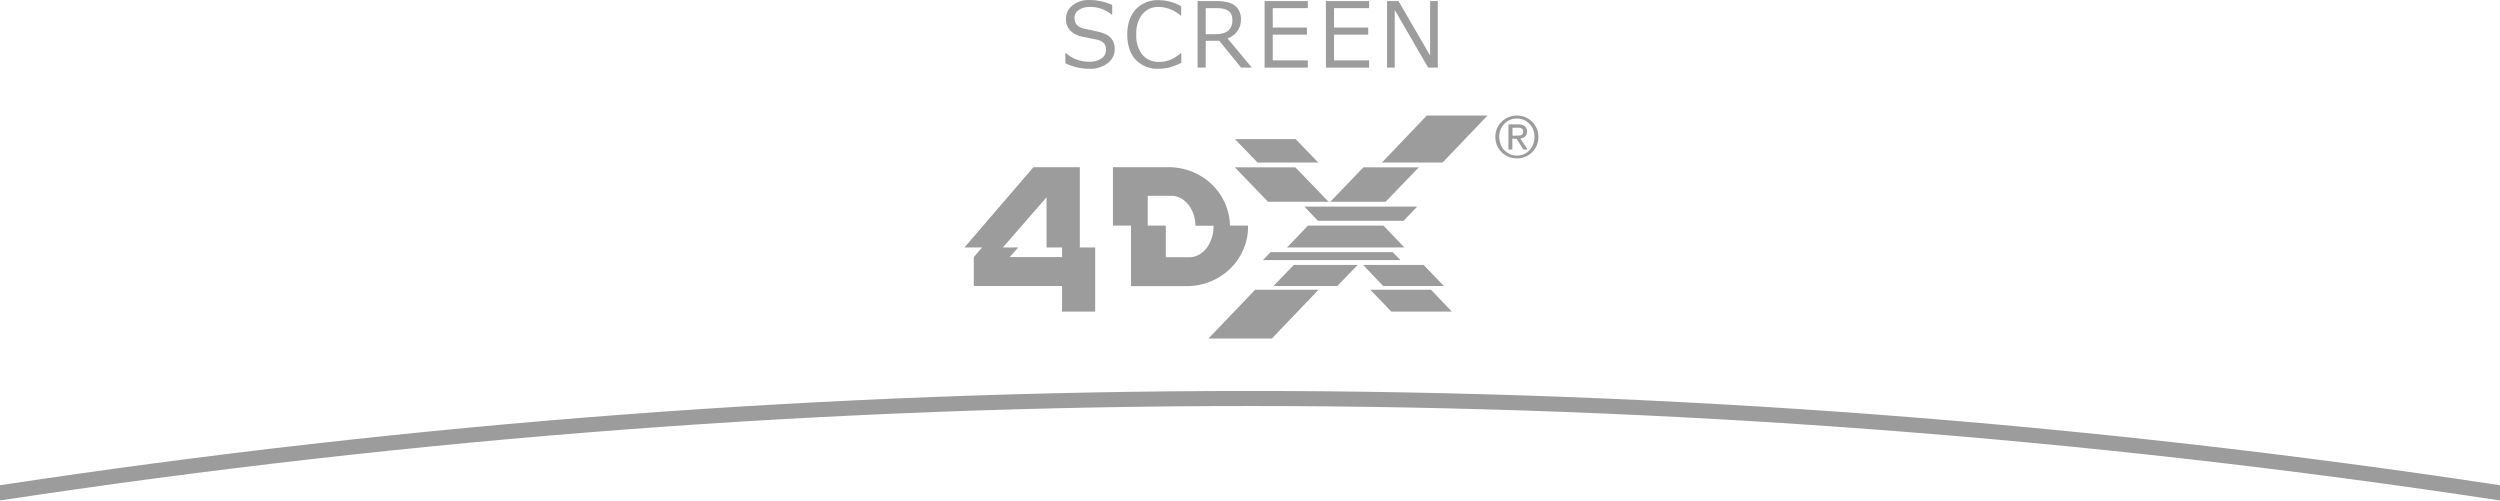
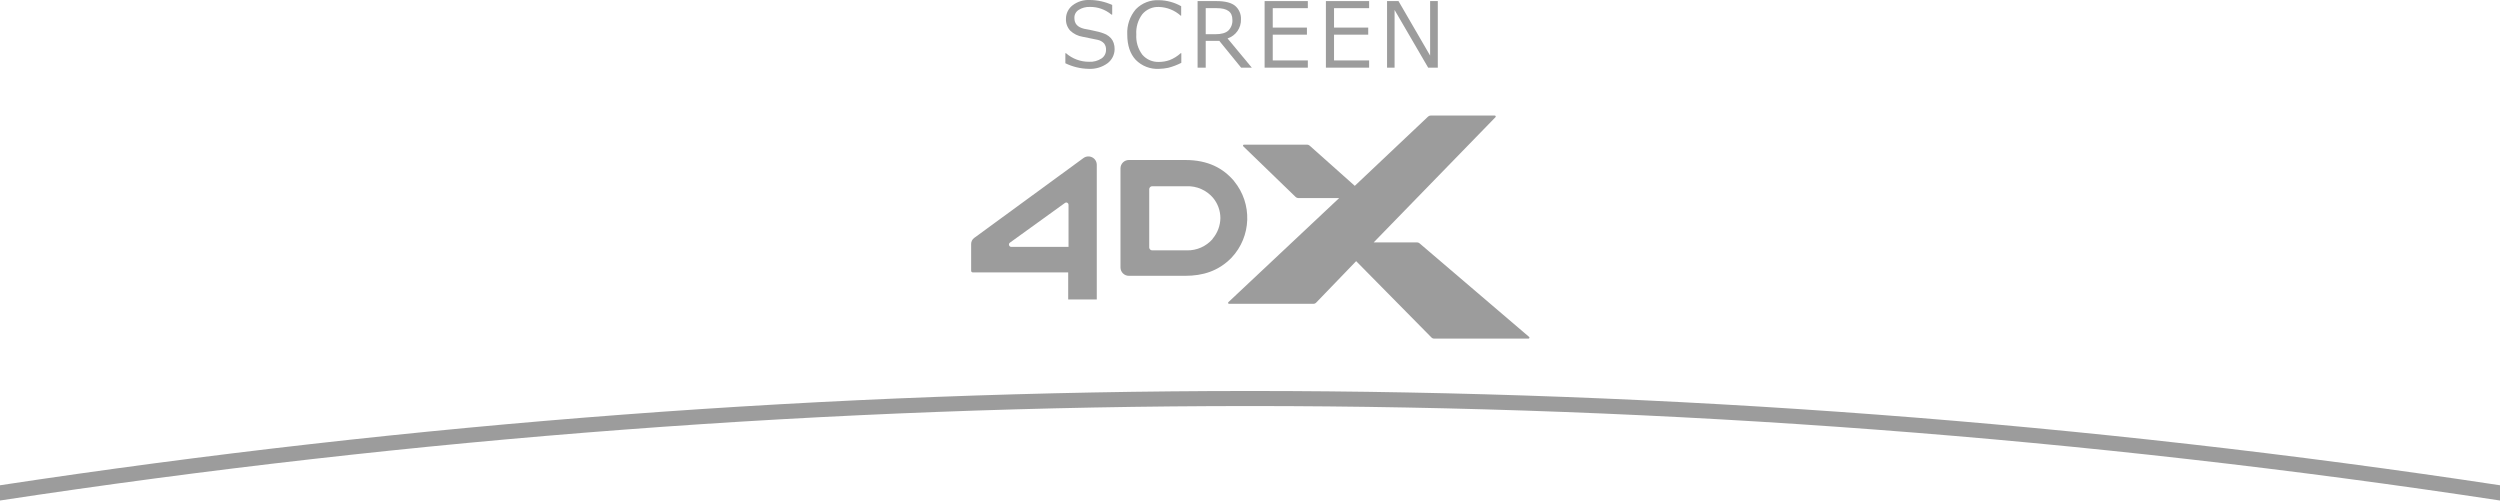
<svg xmlns="http://www.w3.org/2000/svg" viewBox="0 0 830 166.17">
  <defs>
    <style>.cls-1{fill:#9c9c9c;}</style>
  </defs>
  <g id="レイヤー_2" data-name="レイヤー 2">
-     <g id="_4DX" data-name="4DX">
-       <path class="cls-1" d="M361.5,22.85A18.49,18.49,0,0,1,353.7,21V17.65h.2a11.54,11.54,0,0,0,7.65,2.85,6.82,6.82,0,0,0,4.15-1.1,3.36,3.36,0,0,0,1.5-2.85,3.16,3.16,0,0,0-.65-2.15,4,4,0,0,0-2.2-1.2l-4.9-1a7.75,7.75,0,0,1-4.15-2.05,5.41,5.41,0,0,1-1.4-3.9,5.63,5.63,0,0,1,2.2-4.5A8.68,8.68,0,0,1,361.85,0a18.21,18.21,0,0,1,7.4,1.65v3.2h-.2a10.84,10.84,0,0,0-7.2-2.55,6.47,6.47,0,0,0-3.7,1A3,3,0,0,0,356.75,6c0,1.85,1,3,3.2,3.55,1.25.2,2.6.5,4.1.85a14.46,14.46,0,0,1,3.25,1.05,5.93,5.93,0,0,1,1.6,1.25,4.58,4.58,0,0,1,.9,1.6,6.22,6.22,0,0,1,.3,2A5.89,5.89,0,0,1,367.75,21,9.79,9.79,0,0,1,361.5,22.85Z" />
-       <path class="cls-1" d="M384.8,22.85a10.06,10.06,0,0,1-7.75-3c-1.85-2-2.8-4.8-2.8-8.4s1-6.35,2.85-8.4a10.06,10.06,0,0,1,7.75-3,15.48,15.48,0,0,1,7.3,2V5.2H392a11.27,11.27,0,0,0-7.25-2.9,6.84,6.84,0,0,0-5.5,2.4,10.17,10.17,0,0,0-2,6.75,10.12,10.12,0,0,0,2,6.7,6.91,6.91,0,0,0,5.5,2.4,10.59,10.59,0,0,0,3.55-.6,11.89,11.89,0,0,0,3.7-2.3h.2v3.2a20.92,20.92,0,0,1-4.35,1.65A16.28,16.28,0,0,1,384.8,22.85Z" />
-       <path class="cls-1" d="M415.6,22.45h-3.55l-7.25-8.9h-4.5v8.9h-2.7V.35h6.25q4.43,0,6.3,1.65A5.53,5.53,0,0,1,412,6.35a6.47,6.47,0,0,1-4.45,6.4ZM400.3,2.7v8.65h3.2c2,0,3.45-.4,4.35-1.25a4.62,4.62,0,0,0,1.3-3.6c0-2.55-1.7-3.8-5.15-3.8Z" />
-       <path class="cls-1" d="M434.2,22.45H419.85V.35H434.2V2.7H422.55V9.15H433.9V11.5H422.55v8.55H434.2Z" />
-       <path class="cls-1" d="M454.55,22.45H440.2V.35h14.35V2.7H442.9V9.15h11.35V11.5H442.9v8.55h11.65Z" />
-       <path class="cls-1" d="M477.3,22.45h-3.15L463.05,3.3V22.45H460.5V.35h3.8l10.5,18.1V.35h2.55v22.1Z" />
-       <path class="cls-1" d="M358.5,82.15V55.5H343.1L320.2,82.15h5.85l-2.75,3.2v9.6h29.3v8.5h11V82.15Zm-5.9,3.2H335.25l2.8-3.2h-5.1l14.5-16.65V82.15h5.15v3.2Z" />
-       <path class="cls-1" d="M414.35,74.9h-6c-.2-10.75-9.2-19.4-20.35-19.4H369.5V74.9h6V95H394c11.25,0,20.35-8.8,20.35-19.7A1,1,0,0,0,414.35,74.9ZM394.9,85.4h-7.85V74.9h-6V65h7.85c4.35,0,7.9,4.4,8,9.95h6v.25C402.9,80.8,399.3,85.4,394.9,85.4Z" />
-       <polygon class="cls-1" points="421.85 83.7 419.3 86.35 464.95 86.35 462.35 83.7 421.85 83.7" />
-       <polygon class="cls-1" points="434.25 74.9 427.3 82.15 466.25 82.15 459.3 74.9 434.25 74.9" />
-       <polygon class="cls-1" points="433.05 68.6 437.55 73.3 466 73.3 470.5 68.6 433.05 68.6" />
-       <polygon class="cls-1" points="421 67 441.1 67 430.05 55.55 409.95 55.55 421 67" />
-       <polygon class="cls-1" points="441.65 67 460 67 471.05 55.55 452.65 55.55 441.65 67" />
-       <polygon class="cls-1" points="417.5 53.95 437.65 53.95 430.15 46.2 410 46.2 417.5 53.95" />
-       <polygon class="cls-1" points="473.7 38.35 458.8 53.95 478.95 53.95 493.85 38.35 473.7 38.35" />
-       <polygon class="cls-1" points="472.65 87.95 452.55 87.95 459.2 94.95 479.35 94.95 472.65 87.95" />
-       <polygon class="cls-1" points="401.2 112.4 422.25 112.4 437.75 96.2 416.7 96.2 401.2 112.4" />
-       <polygon class="cls-1" points="450.75 87.95 429.55 87.95 422.8 94.95 444 94.95 450.75 87.95" />
-       <polygon class="cls-1" points="461.9 103.45 482 103.45 475.1 96.2 454.95 96.2 461.9 103.45" />
-       <path class="cls-1" d="M497,42.65a7.85,7.85,0,0,1,1.55-2.25,6.55,6.55,0,0,1,2.3-1.5,7.29,7.29,0,0,1,2.75-.55,7.55,7.55,0,0,1,2.8.55,6.83,6.83,0,0,1,2.25,1.5,7.85,7.85,0,0,1,1.55,2.25,6.52,6.52,0,0,1,.55,2.8,7.42,7.42,0,0,1-.55,2.85,7.22,7.22,0,0,1-1.55,2.25,6.83,6.83,0,0,1-2.25,1.5,7.36,7.36,0,0,1-2.8.55,7.34,7.34,0,0,1-5-2A7,7,0,0,1,497,48.3a7.61,7.61,0,0,1-.55-2.85A7.36,7.36,0,0,1,497,42.65Zm1.2,5.25a5.68,5.68,0,0,0,1.25,2,6.87,6.87,0,0,0,1.85,1.3,5.9,5.9,0,0,0,2.3.45,5.72,5.72,0,0,0,2.3-.45,5.39,5.39,0,0,0,1.85-1.3,5.68,5.68,0,0,0,1.25-2,6.48,6.48,0,0,0,.45-2.45A6.4,6.4,0,0,0,509,43a5,5,0,0,0-1.25-1.9,6.17,6.17,0,0,0-1.85-1.3,5.9,5.9,0,0,0-2.3-.45,5.72,5.72,0,0,0-2.3.45,5.39,5.39,0,0,0-1.85,1.3,6,6,0,0,0-1.25,1.9,6.4,6.4,0,0,0-.45,2.4A6.66,6.66,0,0,0,498.25,47.9Zm5.85-6.6a3.4,3.4,0,0,1,2.2.6,2.14,2.14,0,0,1,.7,1.8,2,2,0,0,1-.65,1.65,2.68,2.68,0,0,1-1.55.6l2.4,3.7h-1.4l-2.25-3.6h-1.4v3.6h-1.3V41.3Zm-.55,3.7a4.85,4.85,0,0,0,.85,0,1.6,1.6,0,0,0,.7-.15,2,2,0,0,0,.5-.4,1.75,1.75,0,0,0,.15-.8,1.13,1.13,0,0,0-.15-.65,1.18,1.18,0,0,0-.45-.4,1.69,1.69,0,0,0-.6-.2,2.85,2.85,0,0,0-.65,0h-1.7v2.65h1.35Z" />
-       <path class="cls-1" d="M415,129.8A2766.36,2766.36,0,0,0,0,161.1v5.06a2761.38,2761.38,0,0,1,830,0v-5.06A2766.34,2766.34,0,0,0,415,129.8Z" />
+     <g id="レイヤー_1-2" data-name="レイヤー 1">
+       <g id="レイヤー_2-2" data-name="レイヤー 2">
+         <g id="_4DX" data-name=" 4DX">
+           <path class="cls-1" d="M361.5,22.86A18.49,18.49,0,0,1,353.7,21V17.66h.2a11.54,11.54,0,0,0,7.65,2.85,6.82,6.82,0,0,0,4.15-1.1,3.36,3.36,0,0,0,1.5-2.85,3.16,3.16,0,0,0-.65-2.15,4,4,0,0,0-2.2-1.2l-4.9-1a7.75,7.75,0,0,1-4.15-2.05,5.41,5.41,0,0,1-1.4-3.9,5.63,5.63,0,0,1,2.2-4.5A8.68,8.68,0,0,1,361.85,0a18.21,18.21,0,0,1,7.4,1.65v3.2H369a10.84,10.84,0,0,0-7.2-2.55,6.47,6.47,0,0,0-3.7,1,3,3,0,0,0-1.4,2.7c0,1.85,1,3,3.2,3.55,1.25.2,2.6.5,4.1.85a14.46,14.46,0,0,1,3.25,1.05,5.93,5.93,0,0,1,1.6,1.25,4.58,4.58,0,0,1,.9,1.6,6.22,6.22,0,0,1,.3,2,5.89,5.89,0,0,1-2.35,4.7A9.79,9.79,0,0,1,361.5,22.86Z" />
+           <path class="cls-1" d="M384.8,22.86a10.06,10.06,0,0,1-7.75-3c-1.85-2-2.8-4.8-2.8-8.4a12,12,0,0,1,2.85-8.4,10.06,10.06,0,0,1,7.75-3,15.48,15.48,0,0,1,7.3,2V5.21H392a11.27,11.27,0,0,0-7.25-2.9,6.84,6.84,0,0,0-5.5,2.4,10.17,10.17,0,0,0-2,6.75,10.12,10.12,0,0,0,2,6.7,6.91,6.91,0,0,0,5.5,2.4,10.59,10.59,0,0,0,3.55-.6,11.89,11.89,0,0,0,3.7-2.3h.2v3.2a20.92,20.92,0,0,1-4.35,1.65A16.28,16.28,0,0,1,384.8,22.86Z" />
+           <path class="cls-1" d="M415.6,22.46h-3.55l-7.25-8.9h-4.5v8.9h-2.7V.36h6.25q4.43,0,6.3,1.65A5.53,5.53,0,0,1,412,6.36a6.47,6.47,0,0,1-4.45,6.4ZM400.3,2.71v8.65h3.2c2,0,3.45-.4,4.35-1.25a4.62,4.62,0,0,0,1.3-3.6c0-2.55-1.7-3.8-5.15-3.8Z" />
+           <path class="cls-1" d="M434.2,22.46H419.85V.36H434.2V2.71H422.55V9.16H433.9v2.35H422.55v8.55H434.2Z" />
+           <path class="cls-1" d="M454.55,22.46H440.2V.36h14.35V2.71H442.9V9.16h11.35v2.35H442.9v8.55h11.65Z" />
+           <path class="cls-1" d="M477.3,22.46h-3.15L463,3.31V22.46H460.5V.36h3.8l10.5,18.1V.36h2.55v22.1Z" />
+           <path class="cls-1" d="M415,129.81A2766.35,2766.35,0,0,0,0,161.11v5.06a2761.38,2761.38,0,0,1,830,0v-5.06A2766.34,2766.34,0,0,0,415,129.81Z" />
+         </g>
+       </g>
+       <path class="cls-1" d="M507.67,111.86,471.27,80.77a1.27,1.27,0,0,0-.82-.3H456.07L496.5,38.9a.32.32,0,0,0-.23-.54H475a1.28,1.28,0,0,0-.87.34l-24.34,23-15-13.36a1.29,1.29,0,0,0-.85-.32H413a.33.33,0,0,0-.23.56L430.16,65.4a1.25,1.25,0,0,0,.89.36h13.55l-36.78,34.56a.32.32,0,0,0,.22.55h28a1.29,1.29,0,0,0,.92-.39L450.24,86.7l25,25.34a1.28,1.28,0,0,0,.91.38h31.31a.32.32,0,0,0,.21-.56" />
+       <path class="cls-1" d="M354.64,99.43l0-9H322.94a.52.52,0,0,1-.52-.53V81a2.48,2.48,0,0,1,1-2l36.29-26.53a2.78,2.78,0,0,1,4.42,2.24V99.43ZM354,67.24a.76.76,0,0,0-.44.14L335.31,80.55a.78.78,0,0,0,.44,1.42h19V68a.78.78,0,0,0-.78-.78" />
+       <path class="cls-1" d="M409.72,60.12c-3.63-4.29-8.66-7-16.22-7H374.79A2.78,2.78,0,0,0,372,55.9V88.79a2.78,2.78,0,0,0,2.78,2.78H393.5c5.79,0,11-1.54,15.36-6a19.26,19.26,0,0,0,.86-25.42m-7.11,19.17a11,11,0,0,1-8.58,3.8H382.49a1,1,0,0,1-.95-.95V62.78a1,1,0,0,1,.95-.95H394a11,11,0,0,1,8.69,3.8,10.55,10.55,0,0,1,2.48,6.77,10.88,10.88,0,0,1-2.59,6.88" />
    </g>
  </g>
</svg>
